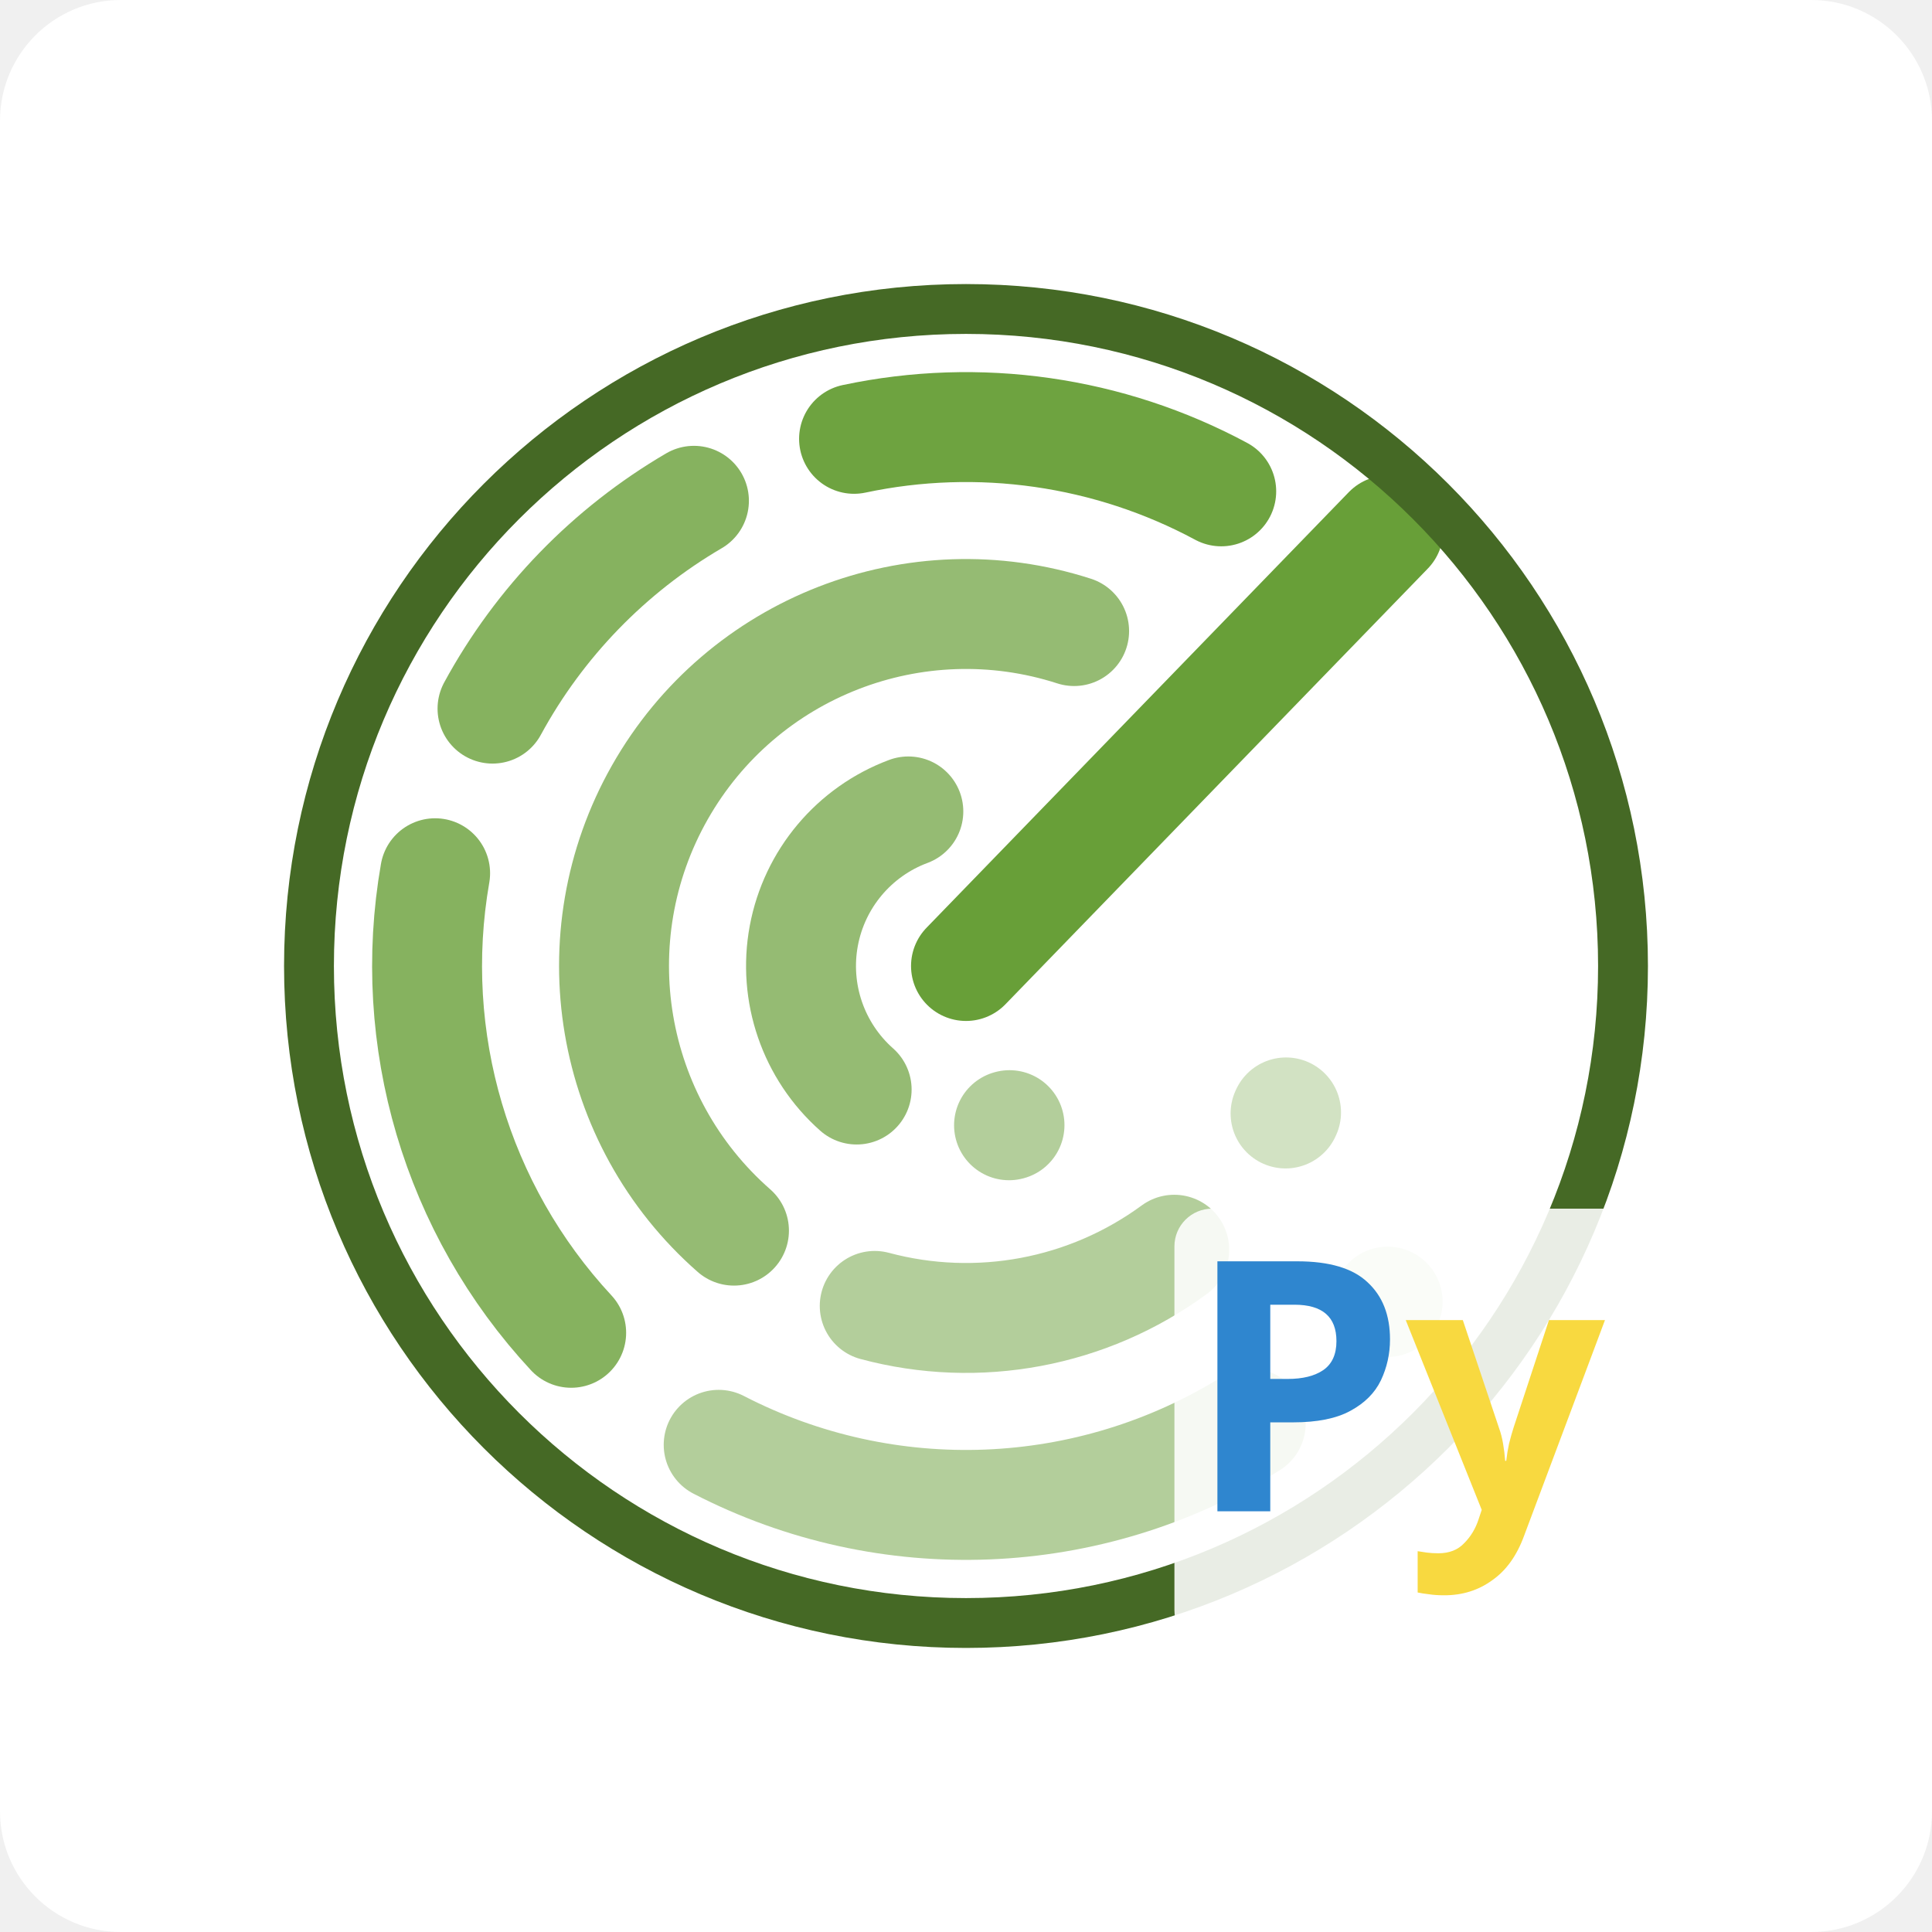
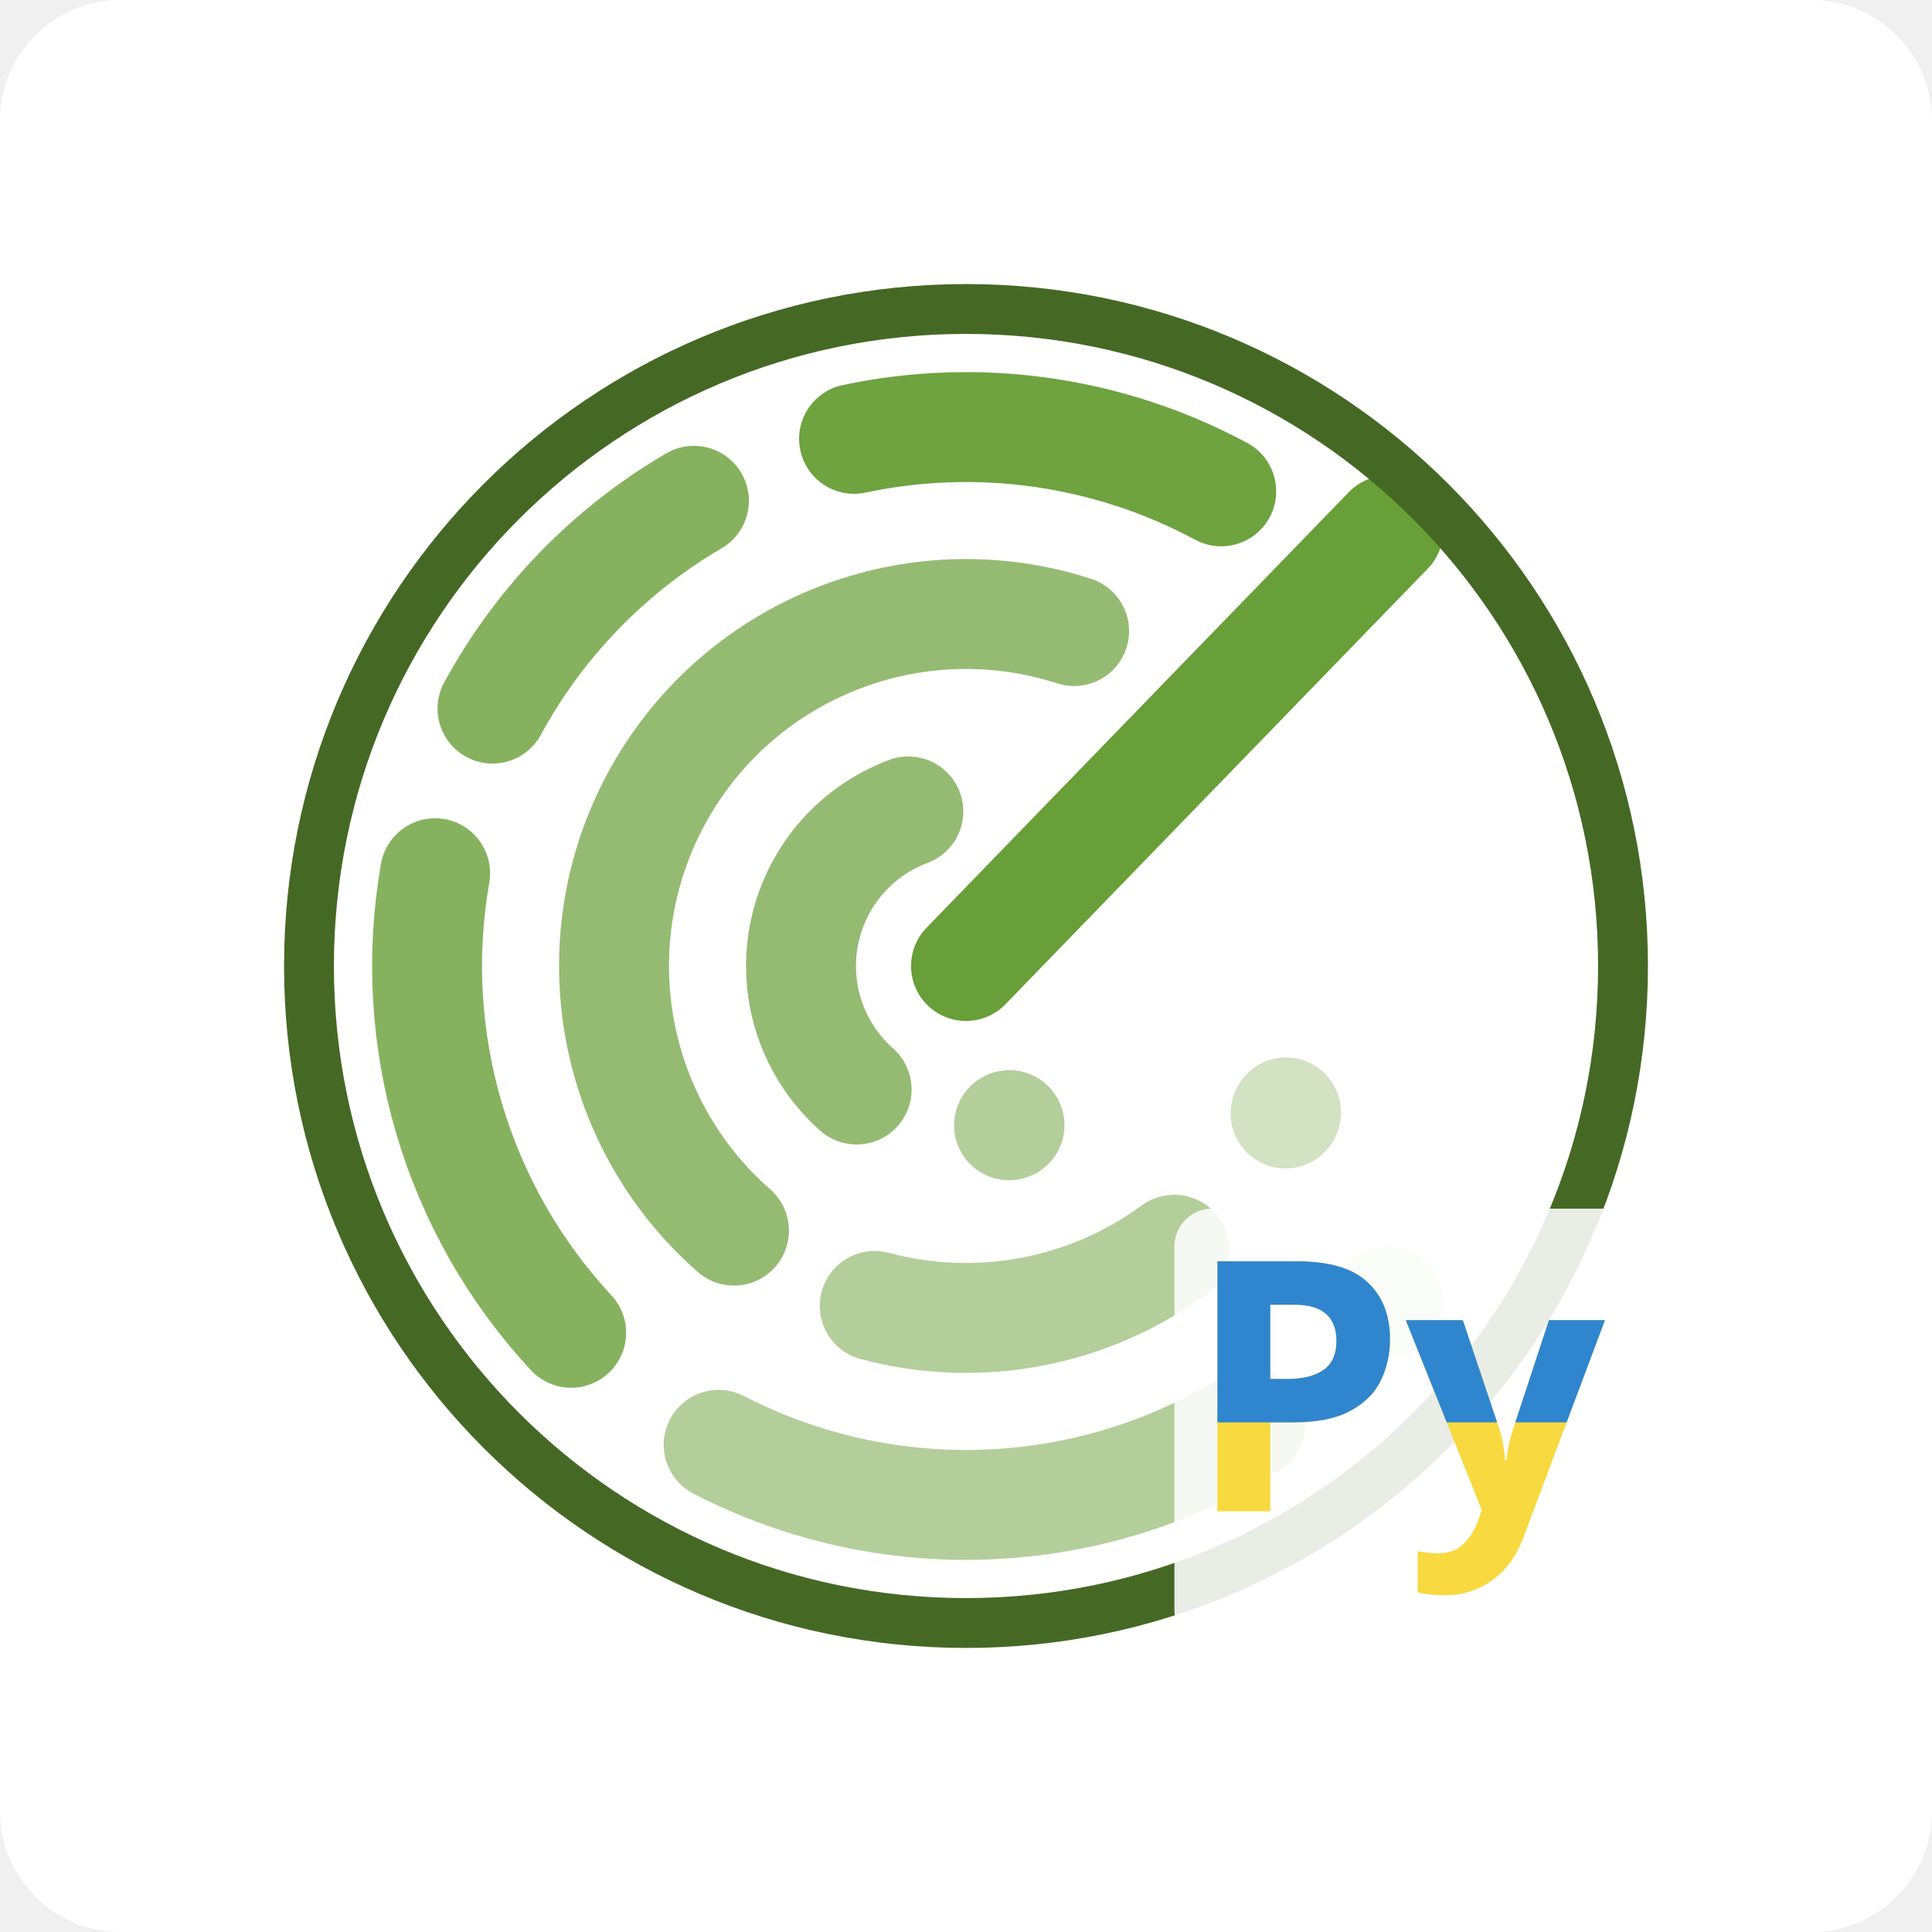
<svg xmlns="http://www.w3.org/2000/svg" width="512mm" height="512mm" viewBox="0 0 512 512" version="1.1" id="svg8">
-   <defs id="defs2" />
+   <defs id="defs2">
+     <mask maskUnits="userSpaceOnUse" id="mask1">
+       <rect style="opacity:0.324;fill:#ad2a14;stroke:#000000;stroke-width:0.265;stroke-linecap:round;stroke-linejoin:round" id="rect2" width="139.691" height="57.292" x="356.067" y="382.041" />
+     </mask>
+   </defs>
  <g id="layer1" transform="translate(-22.60834,-57.68037)">
    <rect style="fill:#ffffff;fill-opacity:1;stroke:none;stroke-width:2.993" id="rect304" width="512" height="512" x="22.608" y="57.68" rx="32" />
    <g id="g1693" transform="matrix(3.303226,0,0,3.303226,-93.84415,-174.623)">
      <path style="fill:none;fill-rule:evenodd;stroke:#689f38;stroke-width:8.819;stroke-linecap:round;stroke-miterlimit:4;stroke-dasharray:none;stroke-opacity:0.3" id="path1917-8-3" d="m 146.581,174.754 a 43.236,43.236 0 0 1 -0.024,0.03" />
      <path id="path1917-8-3-3" style="fill:none;fill-rule:evenodd;stroke:#689f38;stroke-width:8.819;stroke-linecap:round;stroke-miterlimit:4;stroke-dasharray:none;stroke-opacity:0.3" d="m 138.431,159.573 a 28.236,28.236 0 0 1 -0.039,0.085" />
      <path style="fill:none;stroke:#689f38;stroke-width:8.819;stroke-linecap:round;stroke-linejoin:miter;stroke-miterlimit:4;stroke-dasharray:none;stroke-opacity:1" d="m 112.754,147.826 33.879,-34.948" id="path2823" />
      <path id="path1917-8-3-5" style="fill:none;fill-rule:evenodd;stroke:#689f38;stroke-width:8.819;stroke-linecap:round;stroke-miterlimit:4;stroke-dasharray:none;stroke-opacity:0.5" d="m 135.596,184.536 a 43.236,43.236 0 0 1 -42.684,1.705" />
      <path id="path1917-8-3-8" style="fill:none;fill-rule:evenodd;stroke:#689f38;stroke-width:8.819;stroke-linecap:round;stroke-miterlimit:4;stroke-dasharray:none;stroke-opacity:0.8" d="M 81.078,177.254 A 43.236,43.236 0 0 1 70.163,140.384" />
      <path id="path1917-8-3-36" style="fill:none;fill-rule:evenodd;stroke:#689f38;stroke-width:8.819;stroke-linecap:round;stroke-miterlimit:4;stroke-dasharray:none;stroke-opacity:0.8" d="M 74.768,127.177 A 43.236,43.236 0 0 1 90.927,110.504" />
      <path id="path1917-8-3-38" style="fill:none;fill-rule:evenodd;stroke:#689f38;stroke-width:8.819;stroke-linecap:round;stroke-miterlimit:4;stroke-dasharray:none;stroke-opacity:0.957" d="m 103.773,105.533 a 43.236,43.236 0 0 1 29.457,4.213" />
      <path style="fill:none;fill-rule:evenodd;stroke:#689f38;stroke-width:8.819;stroke-linecap:round;stroke-miterlimit:4;stroke-dasharray:none;stroke-opacity:0.5" id="path1917-8-3-3-7" d="m 129.462,170.589 a 28.236,28.236 0 0 1 -24.03,4.508" />
      <path style="fill:none;fill-rule:evenodd;stroke:#689f38;stroke-width:8.819;stroke-linecap:round;stroke-miterlimit:4;stroke-dasharray:none;stroke-opacity:0.7" id="path1917-8-3-3-8" d="M 94.139,169.057 A 28.236,28.236 0 0 1 88.195,133.893 28.236,28.236 0 0 1 121.428,120.955" />
      <path id="path1917-8-3-3-6-6" style="fill:none;fill-rule:evenodd;stroke:#689f38;stroke-width:8.819;stroke-linecap:round;stroke-miterlimit:4;stroke-dasharray:none;stroke-opacity:0.5" d="m 116.244,160.594 a 13.236,13.236 0 0 1 -0.037,0.01" />
      <path id="path1917-8-3-3-6-1" style="fill:none;fill-rule:evenodd;stroke:#689f38;stroke-width:8.819;stroke-linecap:round;stroke-miterlimit:4;stroke-dasharray:none;stroke-opacity:0.7" d="m 103.981,157.737 a 13.236,13.236 0 0 1 -4.24,-12.329 13.236,13.236 0 0 1 8.387,-9.983" />
      <circle style="fill:none;fill-rule:evenodd;stroke:#456925;stroke-width:4;stroke-miterlimit:4;stroke-dasharray:none;stroke-opacity:1" id="path1917" cx="112.754" cy="147.826" r="52.711" />
    </g>
    <g id="g2485" transform="translate(-3.538119,-0.7056563)">
      <rect style="fill:#ffffff;fill-opacity:0.882;stroke-width:1.303" id="rect253" width="125.488" height="116.417" x="337.381" y="378.692" rx="10" ry="10" />
      <g aria-label="Py" id="text365" style="font-weight:bold;font-size:92.778px;font-family:'Noto Sans';-inkscape-font-specification:'Noto Sans Bold';fill:#4d4d4d;stroke:#4caf50;stroke-width:5;stroke-linecap:round">
-         <path d="m 369.926,392.646 q 12.803,0 18.648,5.567 5.938,5.474 5.938,15.123 0,5.752 -2.412,10.855 -2.412,5.01 -8.072,8.072 -5.567,3.062 -15.216,3.062 h -6.031 v 23.566 h -14.009 v -66.243 z m -0.742,11.504 h -6.402 v 19.669 h 4.639 q 5.938,0 9.371,-2.319 3.526,-2.412 3.526,-7.701 0,-9.649 -11.133,-9.649 z" style="stroke:none;stroke-width:5;fill:#2f86cf;fill-opacity:1" id="path306" />
-         <path d="m 398.687,408.232 h 15.123 l 9.556,28.483 q 0.742,2.041 1.113,4.268 0.371,2.134 0.557,4.546 h 0.278 q 0.278,-2.412 0.742,-4.546 0.557,-2.227 1.206,-4.268 l 9.371,-28.483 h 14.844 l -21.432,57.151 q -2.876,7.886 -8.443,11.783 -5.474,3.989 -12.711,3.989 -2.319,0 -4.082,-0.278 -1.67,-0.186 -2.969,-0.464 v -10.948 q 1.021,0.186 2.412,0.371 1.484,0.186 3.062,0.186 4.361,0 6.866,-2.691 2.598,-2.598 3.804,-6.309 l 0.835,-2.505 z" style="stroke:none;stroke-width:5;fill:#f8d940;fill-opacity:1" id="path308" />
+         <g id="g2">
+           <path d="m 369.926,392.646 q 12.803,0 18.648,5.567 5.938,5.474 5.938,15.123 0,5.752 -2.412,10.855 -2.412,5.01 -8.072,8.072 -5.567,3.062 -15.216,3.062 h -6.031 v 23.566 h -14.009 v -66.243 z m -0.742,11.504 h -6.402 v 19.669 h 4.639 q 5.938,0 9.371,-2.319 3.526,-2.412 3.526,-7.701 0,-9.649 -11.133,-9.649 z" style="stroke:none;stroke-width:5;fill:#f8d940;fill-opacity:1" id="path306" />
+           <path d="m 398.687,408.232 h 15.123 l 9.556,28.483 q 0.742,2.041 1.113,4.268 0.371,2.134 0.557,4.546 h 0.278 q 0.278,-2.412 0.742,-4.546 0.557,-2.227 1.206,-4.268 l 9.371,-28.483 h 14.844 l -21.432,57.151 q -2.876,7.886 -8.443,11.783 -5.474,3.989 -12.711,3.989 -2.319,0 -4.082,-0.278 -1.67,-0.186 -2.969,-0.464 v -10.948 q 1.021,0.186 2.412,0.371 1.484,0.186 3.062,0.186 4.361,0 6.866,-2.691 2.598,-2.598 3.804,-6.309 l 0.835,-2.505 z" style="stroke:none;stroke-width:5;fill:#f8d940;fill-opacity:1" id="path308" />
+         </g>
+         <g id="g1" transform="translate(37.73595,-35.89689)" mask="url(#mask1)" style="fill:#2f86cf;fill-opacity:1" />
      </g>
+     </g>
+     <g id="g2-8" style="font-weight:bold;font-size:92.778px;font-family:'Noto Sans';-inkscape-font-specification:'Noto Sans Bold';fill:#4d4d4d;stroke:#4caf50;stroke-width:5;stroke-linecap:round" transform="translate(-3.537999,-0.7055563)">
+       <path id="path306-8" style="fill:#2f86cf;fill-opacity:1;stroke:none;stroke-width:5" d="m 348.773,392.646 v 42.678 h 14.009 6.031 c 6.433,0 11.505,-1.021 15.216,-3.062 3.773,-2.041 6.463,-4.732 8.071,-8.072 1.608,-3.402 2.412,-7.02 2.412,-10.855 0,-6.433 -1.979,-11.474 -5.938,-15.123 -3.897,-3.711 -10.113,-5.567 -18.648,-5.567 z m 14.009,11.504 h 6.402 c 7.422,0 11.133,3.216 11.133,9.649 0,3.526 -1.175,6.093 -3.525,7.701 -2.289,1.546 -5.412,2.319 -9.37,2.319 h -4.639 z" />
+       <path id="path308-2" style="fill:#2f86cf;fill-opacity:1;stroke:none;stroke-width:5" d="m 398.687,408.232 10.847,27.091 h 13.366 l -9.089,-27.091 z m 37.947,0 -8.913,27.091 h 13.598 l 10.159,-27.091 z" />
    </g>
  </g>
</svg>
